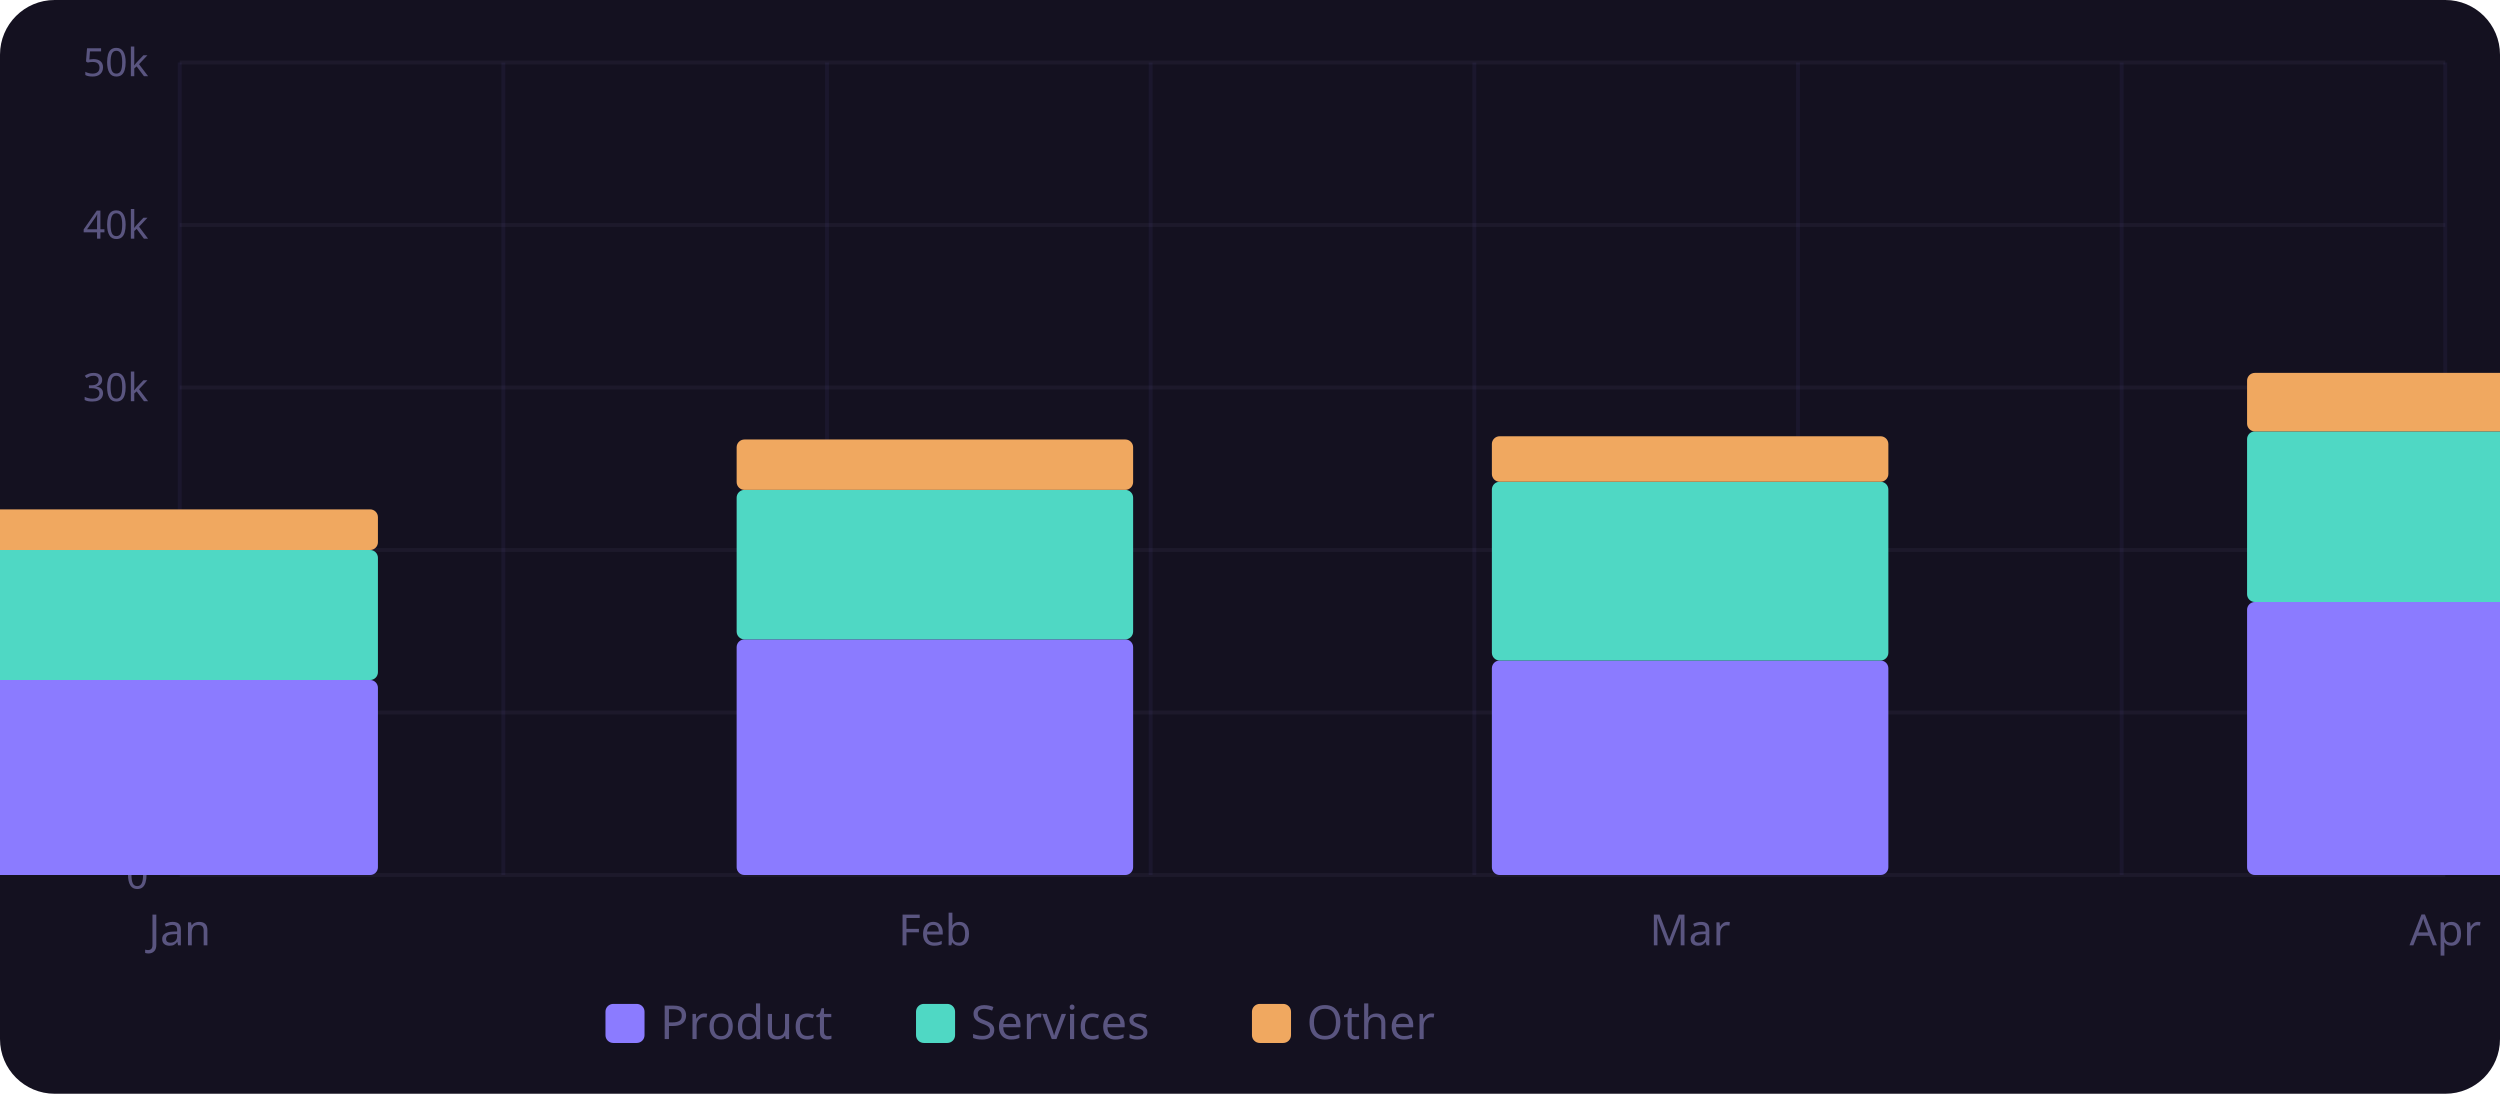
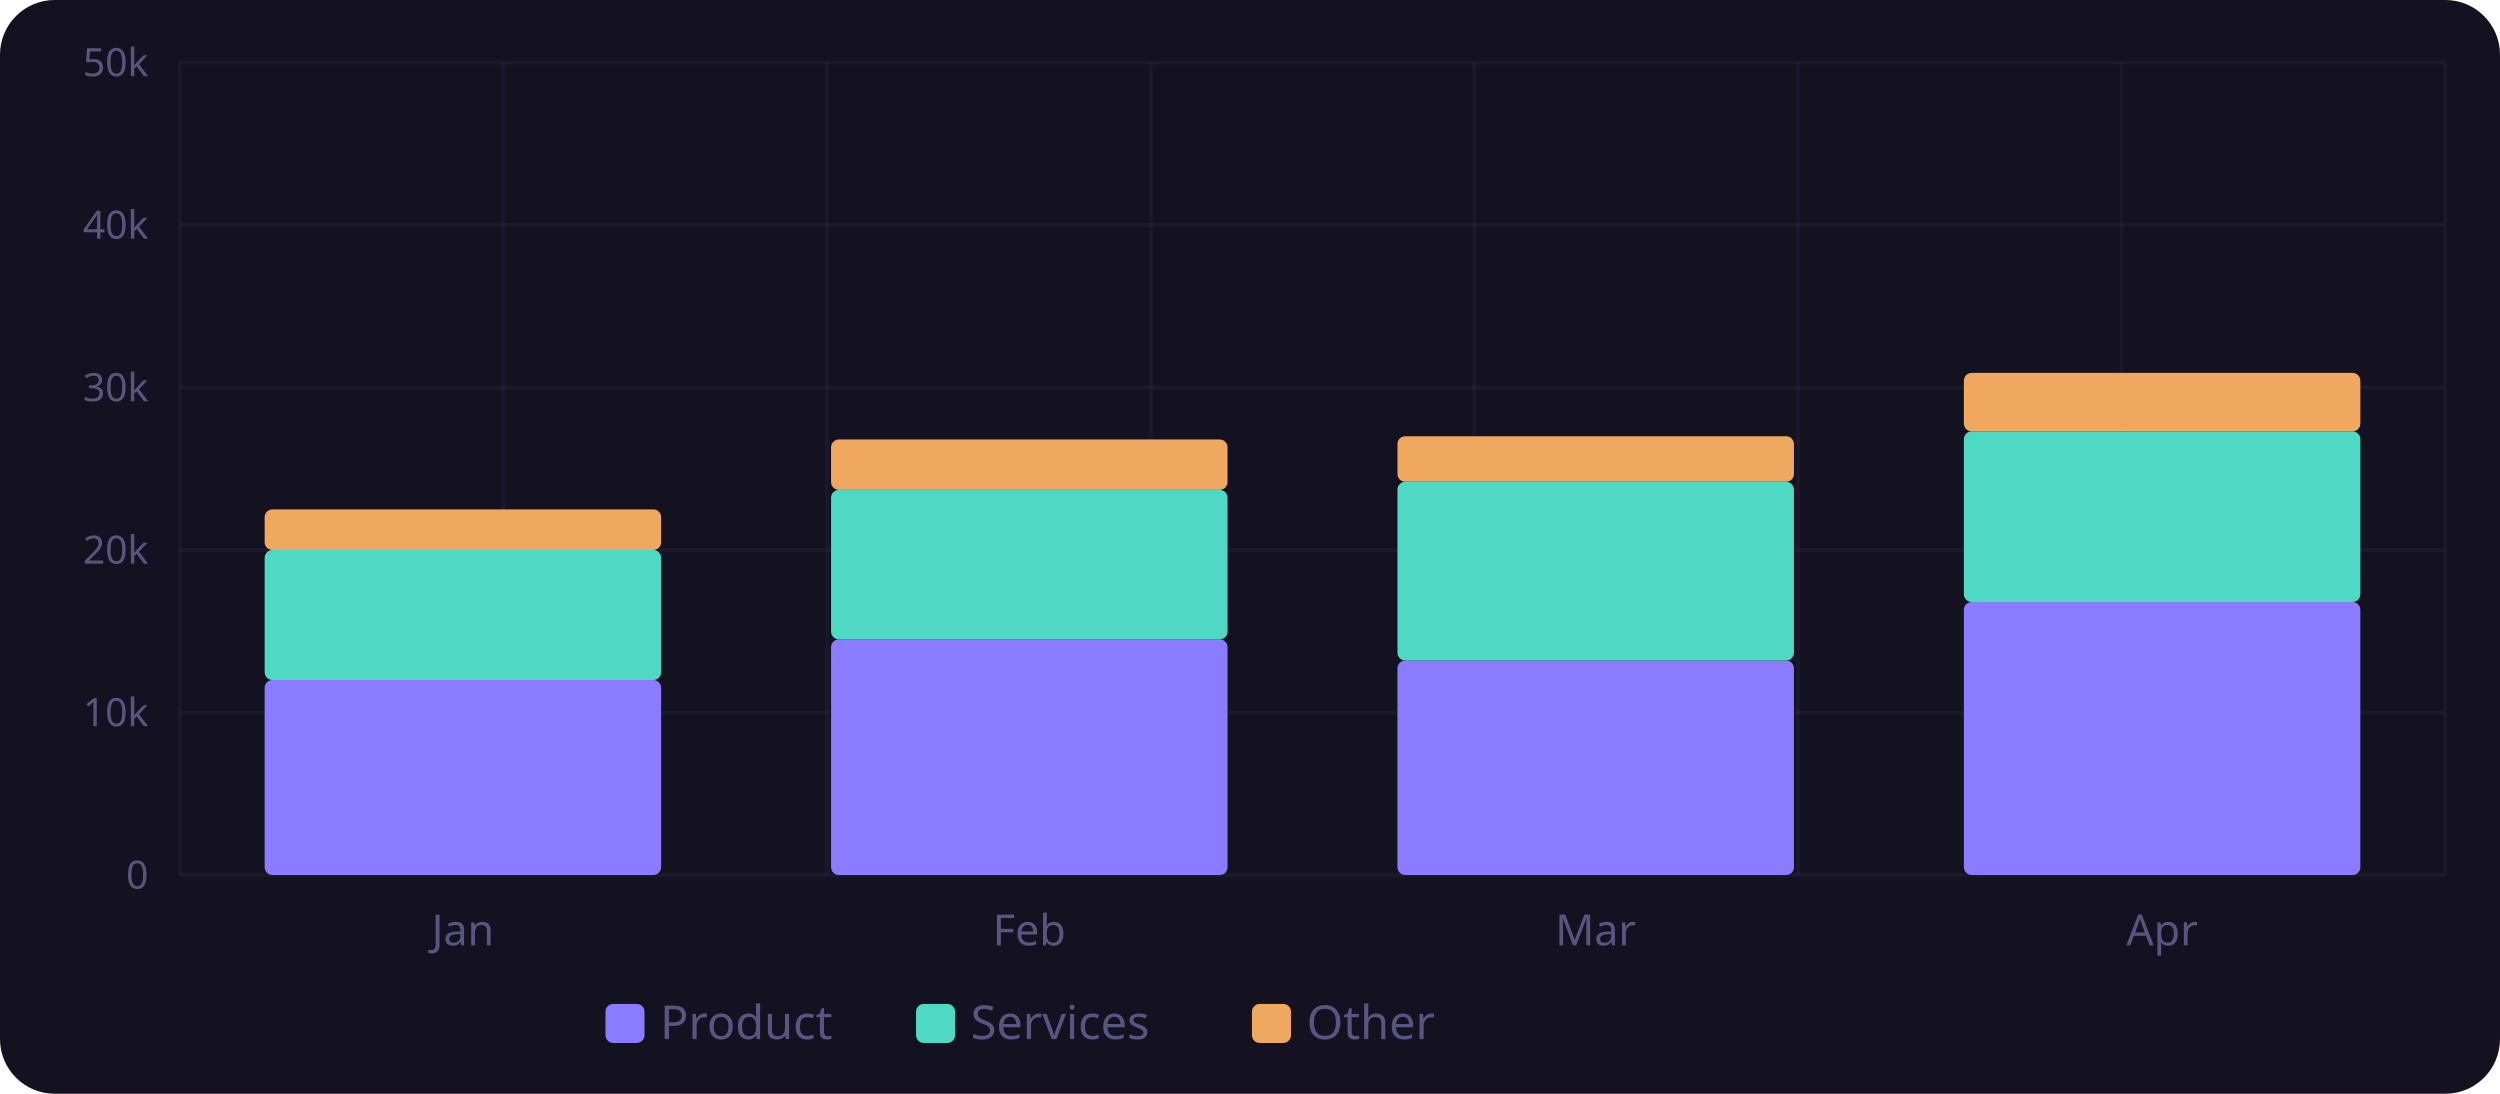
<svg xmlns="http://www.w3.org/2000/svg" width="640" height="280" viewBox="0 0 640 280">
  <rect x="0" y="0" width="640" height="280" rx="14" fill="#141120" />
  <line x1="46" y1="16" x2="626" y2="16" stroke="#5a5580" stroke-width="1" opacity="0.12" />
  <line x1="46" y1="57.6" x2="626" y2="57.6" stroke="#5a5580" stroke-width="1" opacity="0.12" />
  <line x1="46" y1="99.2" x2="626" y2="99.2" stroke="#5a5580" stroke-width="1" opacity="0.12" />
  <line x1="46" y1="140.8" x2="626" y2="140.8" stroke="#5a5580" stroke-width="1" opacity="0.12" />
  <line x1="46" y1="182.4" x2="626" y2="182.4" stroke="#5a5580" stroke-width="1" opacity="0.12" />
  <line x1="46" y1="224" x2="626" y2="224" stroke="#5a5580" stroke-width="1" opacity="0.12" />
  <line x1="46" y1="16" x2="46" y2="224" stroke="#4a4490" stroke-width="1" opacity="0.12" />
  <line x1="128.86" y1="16" x2="128.86" y2="224" stroke="#4a4490" stroke-width="1" opacity="0.12" />
  <line x1="211.71" y1="16" x2="211.71" y2="224" stroke="#4a4490" stroke-width="1" opacity="0.12" />
  <line x1="294.57" y1="16" x2="294.57" y2="224" stroke="#4a4490" stroke-width="1" opacity="0.12" />
  <line x1="377.43" y1="16" x2="377.43" y2="224" stroke="#4a4490" stroke-width="1" opacity="0.12" />
  <line x1="460.29" y1="16" x2="460.29" y2="224" stroke="#4a4490" stroke-width="1" opacity="0.12" />
  <line x1="543.14" y1="16" x2="543.14" y2="224" stroke="#4a4490" stroke-width="1" opacity="0.12" />
  <line x1="626" y1="16" x2="626" y2="224" stroke="#4a4490" stroke-width="1" opacity="0.12" />
  <text x="38" y="19.5" font-size="10" fill="#5a5580" font-family="sans-serif" text-anchor="end">50k</text>
  <text x="38" y="61.1" font-size="10" fill="#5a5580" font-family="sans-serif" text-anchor="end">40k</text>
  <text x="38" y="102.7" font-size="10" fill="#5a5580" font-family="sans-serif" text-anchor="end">30k</text>
  <text x="38" y="144.3" font-size="10" fill="#5a5580" font-family="sans-serif" text-anchor="end">20k</text>
  <text x="38" y="185.9" font-size="10" fill="#5a5580" font-family="sans-serif" text-anchor="end">10k</text>
  <text x="38" y="227.5" font-size="10" fill="#5a5580" font-family="sans-serif" text-anchor="end">0</text>
-   <rect x="-4.75" y="174.08" width="101.5" height="49.92" fill="#8b7bff" rx="2" />
-   <rect x="188.58" y="163.68" width="101.5" height="60.32" fill="#8b7bff" rx="2" />
-   <rect x="381.92" y="169.09" width="101.5" height="54.91" fill="#8b7bff" rx="2" />
-   <rect x="575.25" y="154.11" width="101.5" height="69.89" fill="#8b7bff" rx="2" />
-   <rect x="-4.75" y="140.8" width="101.5" height="33.28" fill="#4fd8c4" rx="2" />
-   <rect x="188.58" y="125.41" width="101.5" height="38.27" fill="#4fd8c4" rx="2" />
-   <rect x="381.92" y="123.33" width="101.5" height="45.76" fill="#4fd8c4" rx="2" />
-   <rect x="575.25" y="110.43" width="101.5" height="43.68" fill="#4fd8c4" rx="2" />
-   <rect x="-4.75" y="130.4" width="101.5" height="10.4" fill="#f0a860" rx="2" />
-   <rect x="188.58" y="112.51" width="101.5" height="12.9" fill="#f0a860" rx="2" />
-   <rect x="381.92" y="111.68" width="101.5" height="11.65" fill="#f0a860" rx="2" />
-   <rect x="575.25" y="95.46" width="101.5" height="14.98" fill="#f0a860" rx="2" />
-   <text x="46" y="242" font-size="11" fill="#5a5580" font-family="sans-serif" text-anchor="middle">Jan</text>
-   <text x="239.33" y="242" font-size="11" fill="#5a5580" font-family="sans-serif" text-anchor="middle">Feb</text>
-   <text x="432.67" y="242" font-size="11" fill="#5a5580" font-family="sans-serif" text-anchor="middle">Mar</text>
-   <text x="626" y="242" font-size="11" fill="#5a5580" font-family="sans-serif" text-anchor="middle">Apr</text>
+   <rect x="67.75" y="174.08" width="101.5" height="49.92" fill="#8b7bff" rx="2" />
+   <rect x="212.75" y="163.68" width="101.5" height="60.32" fill="#8b7bff" rx="2" />
+   <rect x="357.75" y="169.09" width="101.5" height="54.91" fill="#8b7bff" rx="2" />
+   <rect x="502.75" y="154.11" width="101.5" height="69.89" fill="#8b7bff" rx="2" />
+   <rect x="67.75" y="140.8" width="101.5" height="33.28" fill="#4fd8c4" rx="2" />
+   <rect x="212.75" y="125.41" width="101.5" height="38.27" fill="#4fd8c4" rx="2" />
+   <rect x="357.75" y="123.33" width="101.5" height="45.76" fill="#4fd8c4" rx="2" />
+   <rect x="502.75" y="110.43" width="101.5" height="43.68" fill="#4fd8c4" rx="2" />
+   <rect x="67.75" y="130.4" width="101.5" height="10.4" fill="#f0a860" rx="2" />
+   <rect x="212.75" y="112.51" width="101.5" height="12.9" fill="#f0a860" rx="2" />
+   <rect x="357.75" y="111.68" width="101.5" height="11.65" fill="#f0a860" rx="2" />
+   <rect x="502.75" y="95.46" width="101.5" height="14.98" fill="#f0a860" rx="2" />
+   <text x="118.5" y="242" font-size="11" fill="#5a5580" font-family="sans-serif" text-anchor="middle">Jan</text>
+   <text x="263.5" y="242" font-size="11" fill="#5a5580" font-family="sans-serif" text-anchor="middle">Feb</text>
+   <text x="408.5" y="242" font-size="11" fill="#5a5580" font-family="sans-serif" text-anchor="middle">Mar</text>
+   <text x="553.5" y="242" font-size="11" fill="#5a5580" font-family="sans-serif" text-anchor="middle">Apr</text>
  <rect x="155" y="257" width="10" height="10" rx="2" fill="#8b7bff" />
  <text x="169" y="266" font-size="12" fill="#5a5580" font-family="sans-serif">Product</text>
  <rect x="234.5" y="257" width="10" height="10" rx="2" fill="#4fd8c4" />
  <text x="248.5" y="266" font-size="12" fill="#5a5580" font-family="sans-serif">Services</text>
  <rect x="320.5" y="257" width="10" height="10" rx="2" fill="#f0a860" />
  <text x="334.5" y="266" font-size="12" fill="#5a5580" font-family="sans-serif">Other</text>
</svg>
